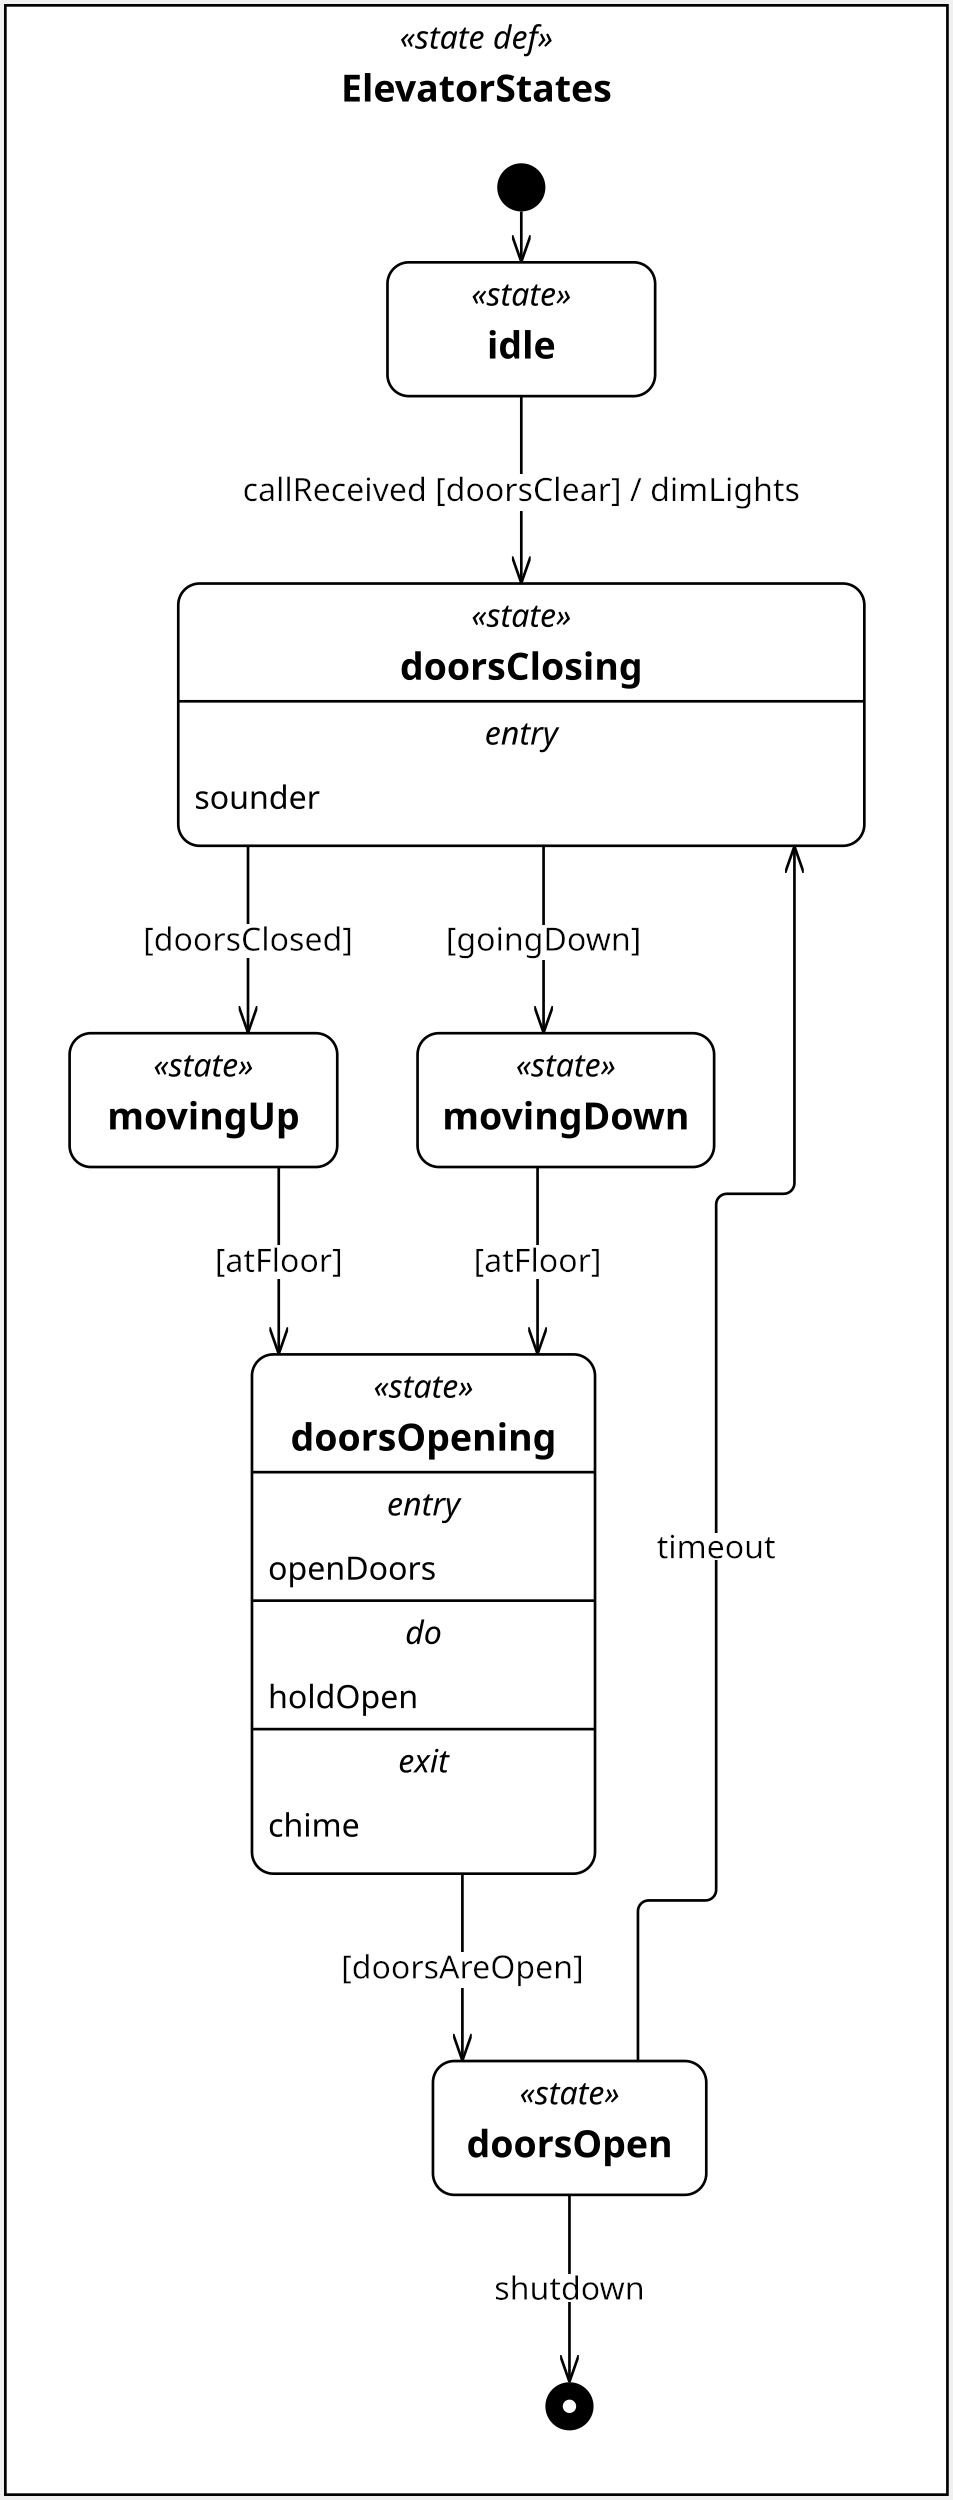
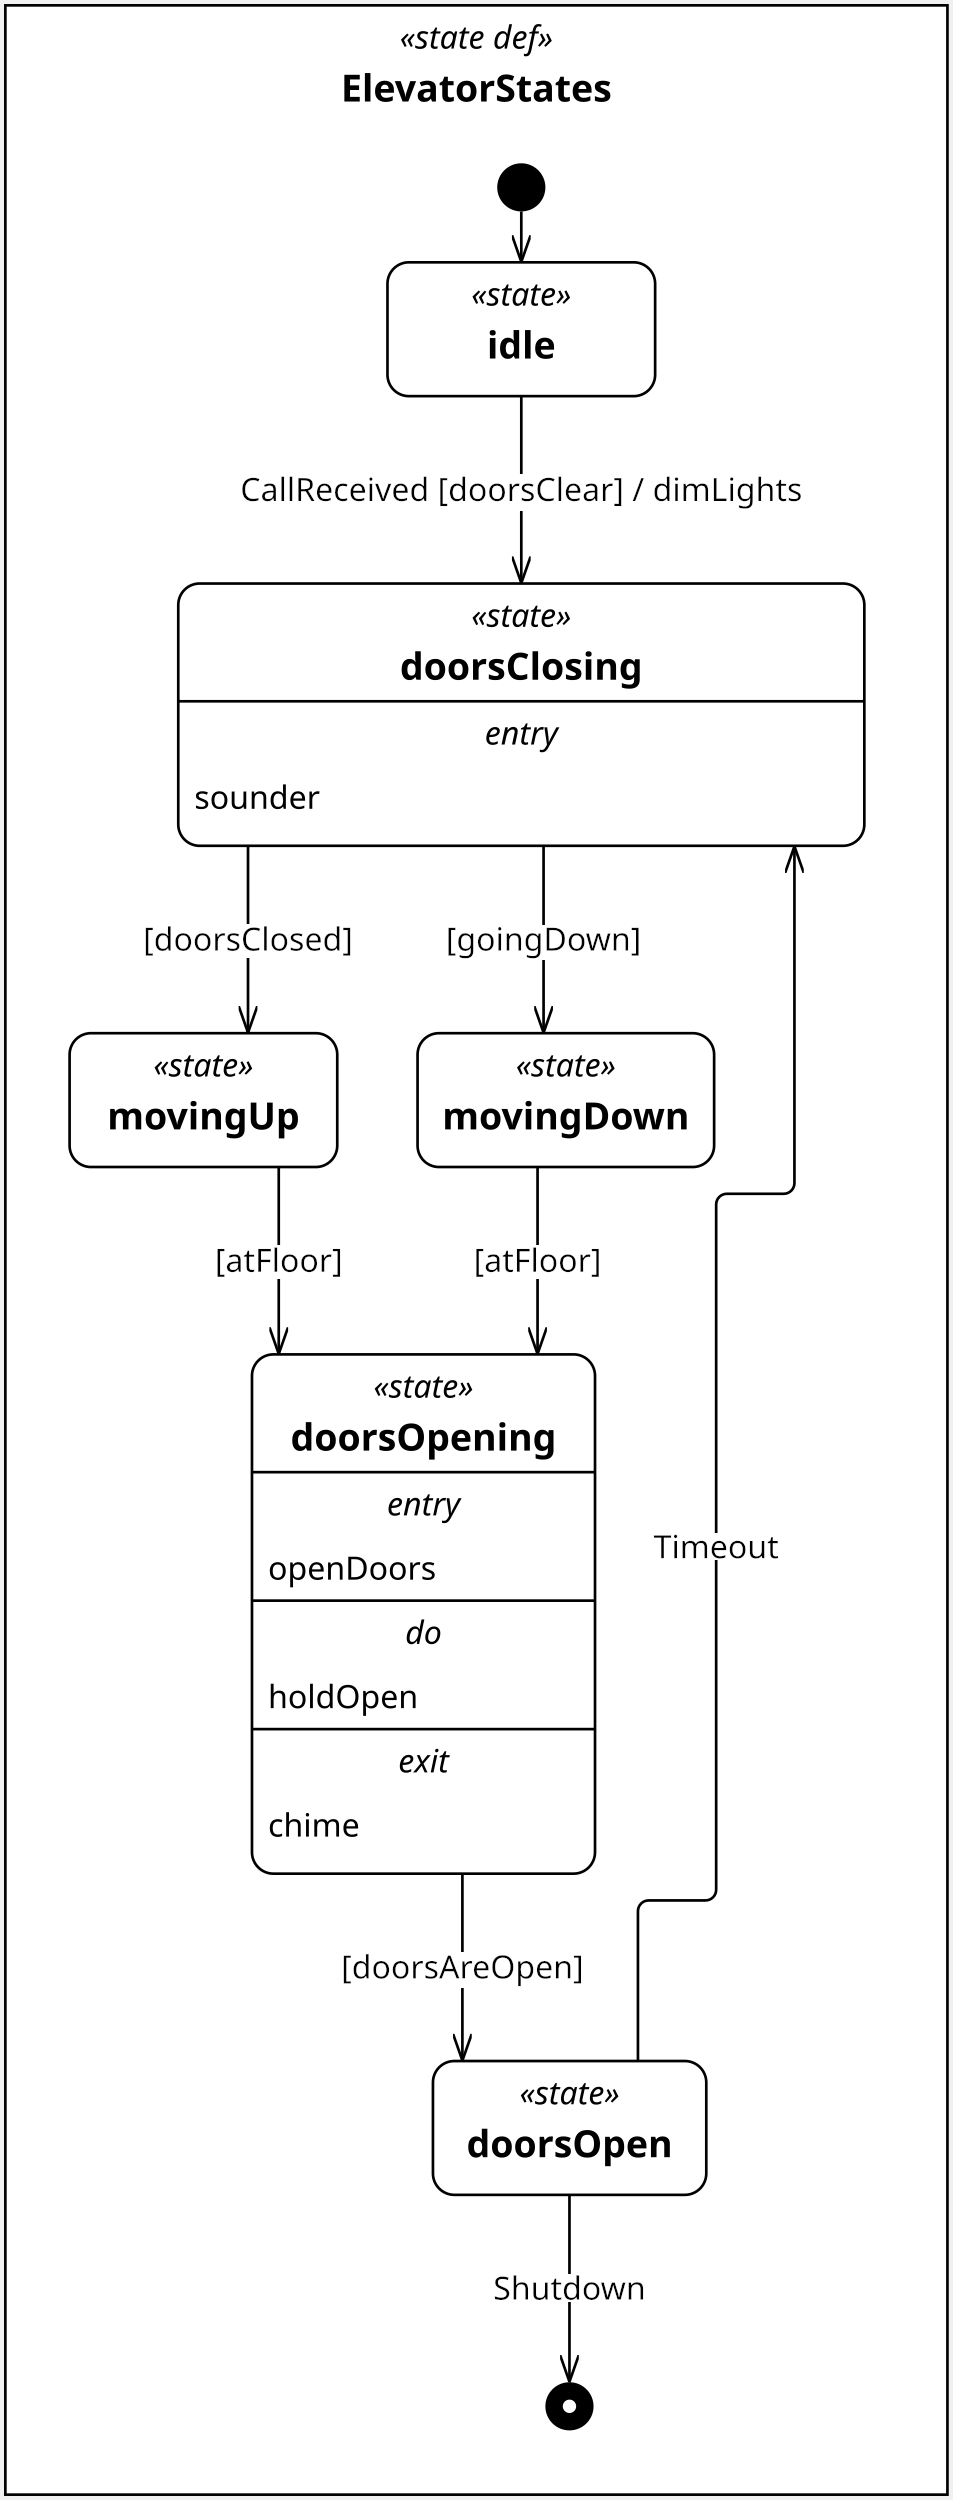
<svg xmlns="http://www.w3.org/2000/svg" width="355.96" height="934.00" viewBox="0 0 355.96 934.00">
  <defs>
    <marker id="line-end-open-chevron" markerWidth="10.165" markerHeight="7" refX="10.165" refY="3.5" orient="auto">
      <polyline points="0 0, 10 3.5, 0 7" fill="none" stroke="#000000" stroke-width="1.00" stroke-linejoin="bevel" />
    </marker>
    <marker id="line-end-hollow-triangle" markerWidth="10.165" markerHeight="7" refX="10.165" refY="3.5" orient="auto">
      <polygon points="0 0, 10 3.5, 0 7" fill="#FFFFFF" stroke="#000000" stroke-width="1.00" stroke-linejoin="bevel" />
    </marker>
    <marker id="line-end-filled-arrow" markerWidth="10.165" markerHeight="7" refX="10.165" refY="3.5" orient="auto">
      <polygon points="0 0, 10 3.5, 0 7" fill="#000000" stroke="#000000" stroke-width="1.00" stroke-linejoin="bevel" />
    </marker>
    <marker id="line-end-hollow-triangle-crossbar" markerWidth="14.665" markerHeight="7" refX="14.665" refY="3.5" orient="auto">
      <polygon points="4.5 0, 14.5 3.5, 4.5 7" fill="#FFFFFF" stroke="#000000" stroke-width="1.00" stroke-linejoin="bevel" />
      <line x1="1" y1="0" x2="1" y2="7" stroke="#000000" stroke-width="1.00" />
    </marker>
    <marker id="line-end-hollow-diamond" markerWidth="14" markerHeight="8" refX="13.277" refY="4" orient="auto">
      <polygon points="1 4, 7 0, 13 4, 7 8" fill="#FFFFFF" stroke="#000000" stroke-width="1.00" stroke-linejoin="bevel" />
    </marker>
    <marker id="line-end-filled-diamond" markerWidth="14" markerHeight="8" refX="13.277" refY="4" orient="auto">
      <polygon points="1 4, 7 0, 13 4, 7 8" fill="#000000" stroke="#000000" stroke-width="1.00" stroke-linejoin="bevel" />
    </marker>
    <marker id="line-end-circle" markerWidth="10" markerHeight="10" refX="9.5" refY="5" orient="auto">
      <circle cx="5" cy="5" r="4" fill="#FFFFFF" stroke="#000000" stroke-width="1.00" />
    </marker>
    <marker id="line-end-bar" markerWidth="4" markerHeight="12" refX="2.5" refY="6" orient="auto">
      <line x1="2" y1="0" x2="2" y2="12" stroke="#000000" stroke-width="1.00" />
    </marker>
    <filter id="label-bg" x="-0.05" y="-0.05" width="1.1" height="1.1">
      <feFlood flood-color="#FFFFFF" />
      <feComposite in="SourceGraphic" operator="over" />
    </filter>
  </defs>
  <rect x="2.00" y="2.00" width="351.96" height="930.00" fill="#FFFFFF" stroke="#000000" stroke-width="1.00" />
  <text x="177.98" y="14.00" font-family="Noto Sans, sans-serif" font-size="12.00" font-style="italic" fill="#000000" text-anchor="middle" dominant-baseline="middle">«state def»</text>
  <text x="177.98" y="33.00" font-family="Noto Sans, sans-serif" font-size="14.00" font-weight="bold" fill="#000000" text-anchor="middle" dominant-baseline="middle">ElevatorStates</text>
  <rect x="144.76" y="98.00" width="100.00" height="50.00" fill="#FFFFFF" stroke="#000000" stroke-width="1.00" rx="8.00" ry="8.00" />
  <text x="194.76" y="110.00" font-family="Noto Sans, sans-serif" font-size="12.00" font-style="italic" fill="#000000" text-anchor="middle" dominant-baseline="middle">«state»</text>
  <text x="194.76" y="129.00" font-family="Noto Sans, sans-serif" font-size="14.00" font-weight="bold" fill="#000000" text-anchor="middle" dominant-baseline="middle">idle</text>
  <rect x="94.14" y="506.00" width="128.16" height="194.00" fill="#FFFFFF" stroke="#000000" stroke-width="1.00" rx="8.00" ry="8.00" />
  <text x="158.22" y="518.00" font-family="Noto Sans, sans-serif" font-size="12.00" font-style="italic" fill="#000000" text-anchor="middle" dominant-baseline="middle">«state»</text>
  <text x="158.22" y="537.00" font-family="Noto Sans, sans-serif" font-size="14.00" font-weight="bold" fill="#000000" text-anchor="middle" dominant-baseline="middle">doorsOpening</text>
  <line x1="94.14" y1="550.00" x2="222.30" y2="550.00" stroke="#000000" stroke-width="1.00" />
  <text x="158.22" y="562.00" font-family="Noto Sans, sans-serif" font-size="12.00" font-style="italic" fill="#000000" text-anchor="middle" dominant-baseline="middle">entry</text>
  <text x="100.14" y="586.00" font-family="Noto Sans, sans-serif" font-size="12.00" fill="#000000" text-anchor="start" dominant-baseline="middle">openDoors</text>
  <line x1="94.14" y1="598.00" x2="222.30" y2="598.00" stroke="#000000" stroke-width="1.00" />
  <text x="158.22" y="610.00" font-family="Noto Sans, sans-serif" font-size="12.00" font-style="italic" fill="#000000" text-anchor="middle" dominant-baseline="middle">do</text>
  <text x="100.14" y="634.00" font-family="Noto Sans, sans-serif" font-size="12.00" fill="#000000" text-anchor="start" dominant-baseline="middle">holdOpen</text>
  <line x1="94.14" y1="646.00" x2="222.30" y2="646.00" stroke="#000000" stroke-width="1.00" />
  <text x="158.22" y="658.00" font-family="Noto Sans, sans-serif" font-size="12.00" font-style="italic" fill="#000000" text-anchor="middle" dominant-baseline="middle">exit</text>
  <text x="100.14" y="682.00" font-family="Noto Sans, sans-serif" font-size="12.00" fill="#000000" text-anchor="start" dominant-baseline="middle">chime</text>
  <rect x="161.75" y="770.00" width="102.12" height="50.00" fill="#FFFFFF" stroke="#000000" stroke-width="1.00" rx="8.00" ry="8.00" />
  <text x="212.81" y="782.00" font-family="Noto Sans, sans-serif" font-size="12.00" font-style="italic" fill="#000000" text-anchor="middle" dominant-baseline="middle">«state»</text>
  <text x="212.81" y="801.00" font-family="Noto Sans, sans-serif" font-size="14.00" font-weight="bold" fill="#000000" text-anchor="middle" dominant-baseline="middle">doorsOpen</text>
  <rect x="66.60" y="218.00" width="256.32" height="98.00" fill="#FFFFFF" stroke="#000000" stroke-width="1.00" rx="8.00" ry="8.00" />
  <text x="194.76" y="230.00" font-family="Noto Sans, sans-serif" font-size="12.00" font-style="italic" fill="#000000" text-anchor="middle" dominant-baseline="middle">«state»</text>
  <text x="194.76" y="249.00" font-family="Noto Sans, sans-serif" font-size="14.00" font-weight="bold" fill="#000000" text-anchor="middle" dominant-baseline="middle">doorsClosing</text>
  <line x1="66.60" y1="262.00" x2="322.92" y2="262.00" stroke="#000000" stroke-width="1.00" />
  <text x="194.76" y="274.00" font-family="Noto Sans, sans-serif" font-size="12.00" font-style="italic" fill="#000000" text-anchor="middle" dominant-baseline="middle">entry</text>
  <text x="72.60" y="298.00" font-family="Noto Sans, sans-serif" font-size="12.00" fill="#000000" text-anchor="start" dominant-baseline="middle">sounder</text>
  <rect x="26.00" y="386.00" width="100.00" height="50.00" fill="#FFFFFF" stroke="#000000" stroke-width="1.00" rx="8.00" ry="8.00" />
  <text x="76.00" y="398.00" font-family="Noto Sans, sans-serif" font-size="12.00" font-style="italic" fill="#000000" text-anchor="middle" dominant-baseline="middle">«state»</text>
  <text x="76.00" y="417.00" font-family="Noto Sans, sans-serif" font-size="14.00" font-weight="bold" fill="#000000" text-anchor="middle" dominant-baseline="middle">movingUp</text>
  <rect x="156.00" y="386.00" width="110.80" height="50.00" fill="#FFFFFF" stroke="#000000" stroke-width="1.00" rx="8.00" ry="8.00" />
  <text x="211.40" y="398.00" font-family="Noto Sans, sans-serif" font-size="12.00" font-style="italic" fill="#000000" text-anchor="middle" dominant-baseline="middle">«state»</text>
  <text x="211.40" y="417.00" font-family="Noto Sans, sans-serif" font-size="14.00" font-weight="bold" fill="#000000" text-anchor="middle" dominant-baseline="middle">movingDown</text>
  <circle cx="212.75" cy="899.00" r="9.00" fill="#000000" />
  <circle cx="212.75" cy="899.00" r="3.00" fill="white" stroke="#000000" stroke-width="1.00" />
  <circle cx="194.76" cy="70.00" r="9.00" fill="#000000" />
  <path d="M 194.76 79.00 L 194.76 98.00" fill="none" stroke="#000000" stroke-width="1.00" marker-end="url(#line-end-open-chevron)" />
  <path d="M 194.76 148.00 L 194.76 218.00" fill="none" stroke="#000000" stroke-width="1.00" marker-end="url(#line-end-open-chevron)" />
  <path d="M 92.66 316.00 L 92.66 386.00" fill="none" stroke="#000000" stroke-width="1.00" marker-end="url(#line-end-open-chevron)" />
  <path d="M 104.14 436.00 L 104.14 506.00" fill="none" stroke="#000000" stroke-width="1.00" marker-end="url(#line-end-open-chevron)" />
  <path d="M 200.83 436.00 L 200.83 506.00" fill="none" stroke="#000000" stroke-width="1.00" marker-end="url(#line-end-open-chevron)" />
  <path d="M 172.75 700.00 L 172.75 770.00" fill="none" stroke="#000000" stroke-width="1.00" marker-end="url(#line-end-open-chevron)" />
  <path d="M 238.34 770.00 L 238.34 714.00 A 4.00 4.00 0 0 1 242.34 710.00 L 263.56 710.00 A 4.00 4.00 0 0 0 267.56 706.00 L 267.56 450.00 A 4.00 4.00 0 0 1 271.56 446.00 L 292.80 446.00 A 4.00 4.00 0 0 0 296.80 442.00 L 296.80 316.00" fill="none" stroke="#000000" stroke-width="1.00" marker-end="url(#line-end-open-chevron)" />
  <path d="M 203.08 316.00 L 203.08 386.00" fill="none" stroke="#000000" stroke-width="1.00" marker-end="url(#line-end-open-chevron)" />
  <path d="M 212.75 820.00 L 212.75 890.00" fill="none" stroke="#000000" stroke-width="1.00" marker-end="url(#line-end-open-chevron)" />
-   <text x="194.76" y="183.00" font-family="Noto Sans, sans-serif" font-size="12.00" fill="#000000" text-anchor="middle" dominant-baseline="middle" filter="url(#label-bg)">callReceived [doorsClear] / dimLights</text>
+   <text x="194.76" y="183.00" font-family="Noto Sans, sans-serif" font-size="12.00" fill="#000000" text-anchor="middle" dominant-baseline="middle" filter="url(#label-bg)">CallReceived [doorsClear] / dimLights</text>
  <text x="92.66" y="351.00" font-family="Noto Sans, sans-serif" font-size="12.00" fill="#000000" text-anchor="middle" dominant-baseline="middle" filter="url(#label-bg)">[doorsClosed]</text>
  <text x="104.14" y="471.00" font-family="Noto Sans, sans-serif" font-size="12.00" fill="#000000" text-anchor="middle" dominant-baseline="middle" filter="url(#label-bg)">[atFloor]</text>
  <text x="200.83" y="471.00" font-family="Noto Sans, sans-serif" font-size="12.00" fill="#000000" text-anchor="middle" dominant-baseline="middle" filter="url(#label-bg)">[atFloor]</text>
  <text x="172.75" y="735.00" font-family="Noto Sans, sans-serif" font-size="12.00" fill="#000000" text-anchor="middle" dominant-baseline="middle" filter="url(#label-bg)">[doorsAreOpen]</text>
-   <text x="267.56" y="578.00" font-family="Noto Sans, sans-serif" font-size="12.00" fill="#000000" text-anchor="middle" dominant-baseline="middle" filter="url(#label-bg)">timeout</text>
+   <text x="267.56" y="578.00" font-family="Noto Sans, sans-serif" font-size="12.00" fill="#000000" text-anchor="middle" dominant-baseline="middle" filter="url(#label-bg)">Timeout</text>
  <text x="203.08" y="351.00" font-family="Noto Sans, sans-serif" font-size="12.00" fill="#000000" text-anchor="middle" dominant-baseline="middle" filter="url(#label-bg)">[goingDown]</text>
-   <text x="212.75" y="855.00" font-family="Noto Sans, sans-serif" font-size="12.00" fill="#000000" text-anchor="middle" dominant-baseline="middle" filter="url(#label-bg)">shutdown</text>
+   <text x="212.75" y="855.00" font-family="Noto Sans, sans-serif" font-size="12.00" fill="#000000" text-anchor="middle" dominant-baseline="middle" filter="url(#label-bg)">Shutdown</text>
</svg>
